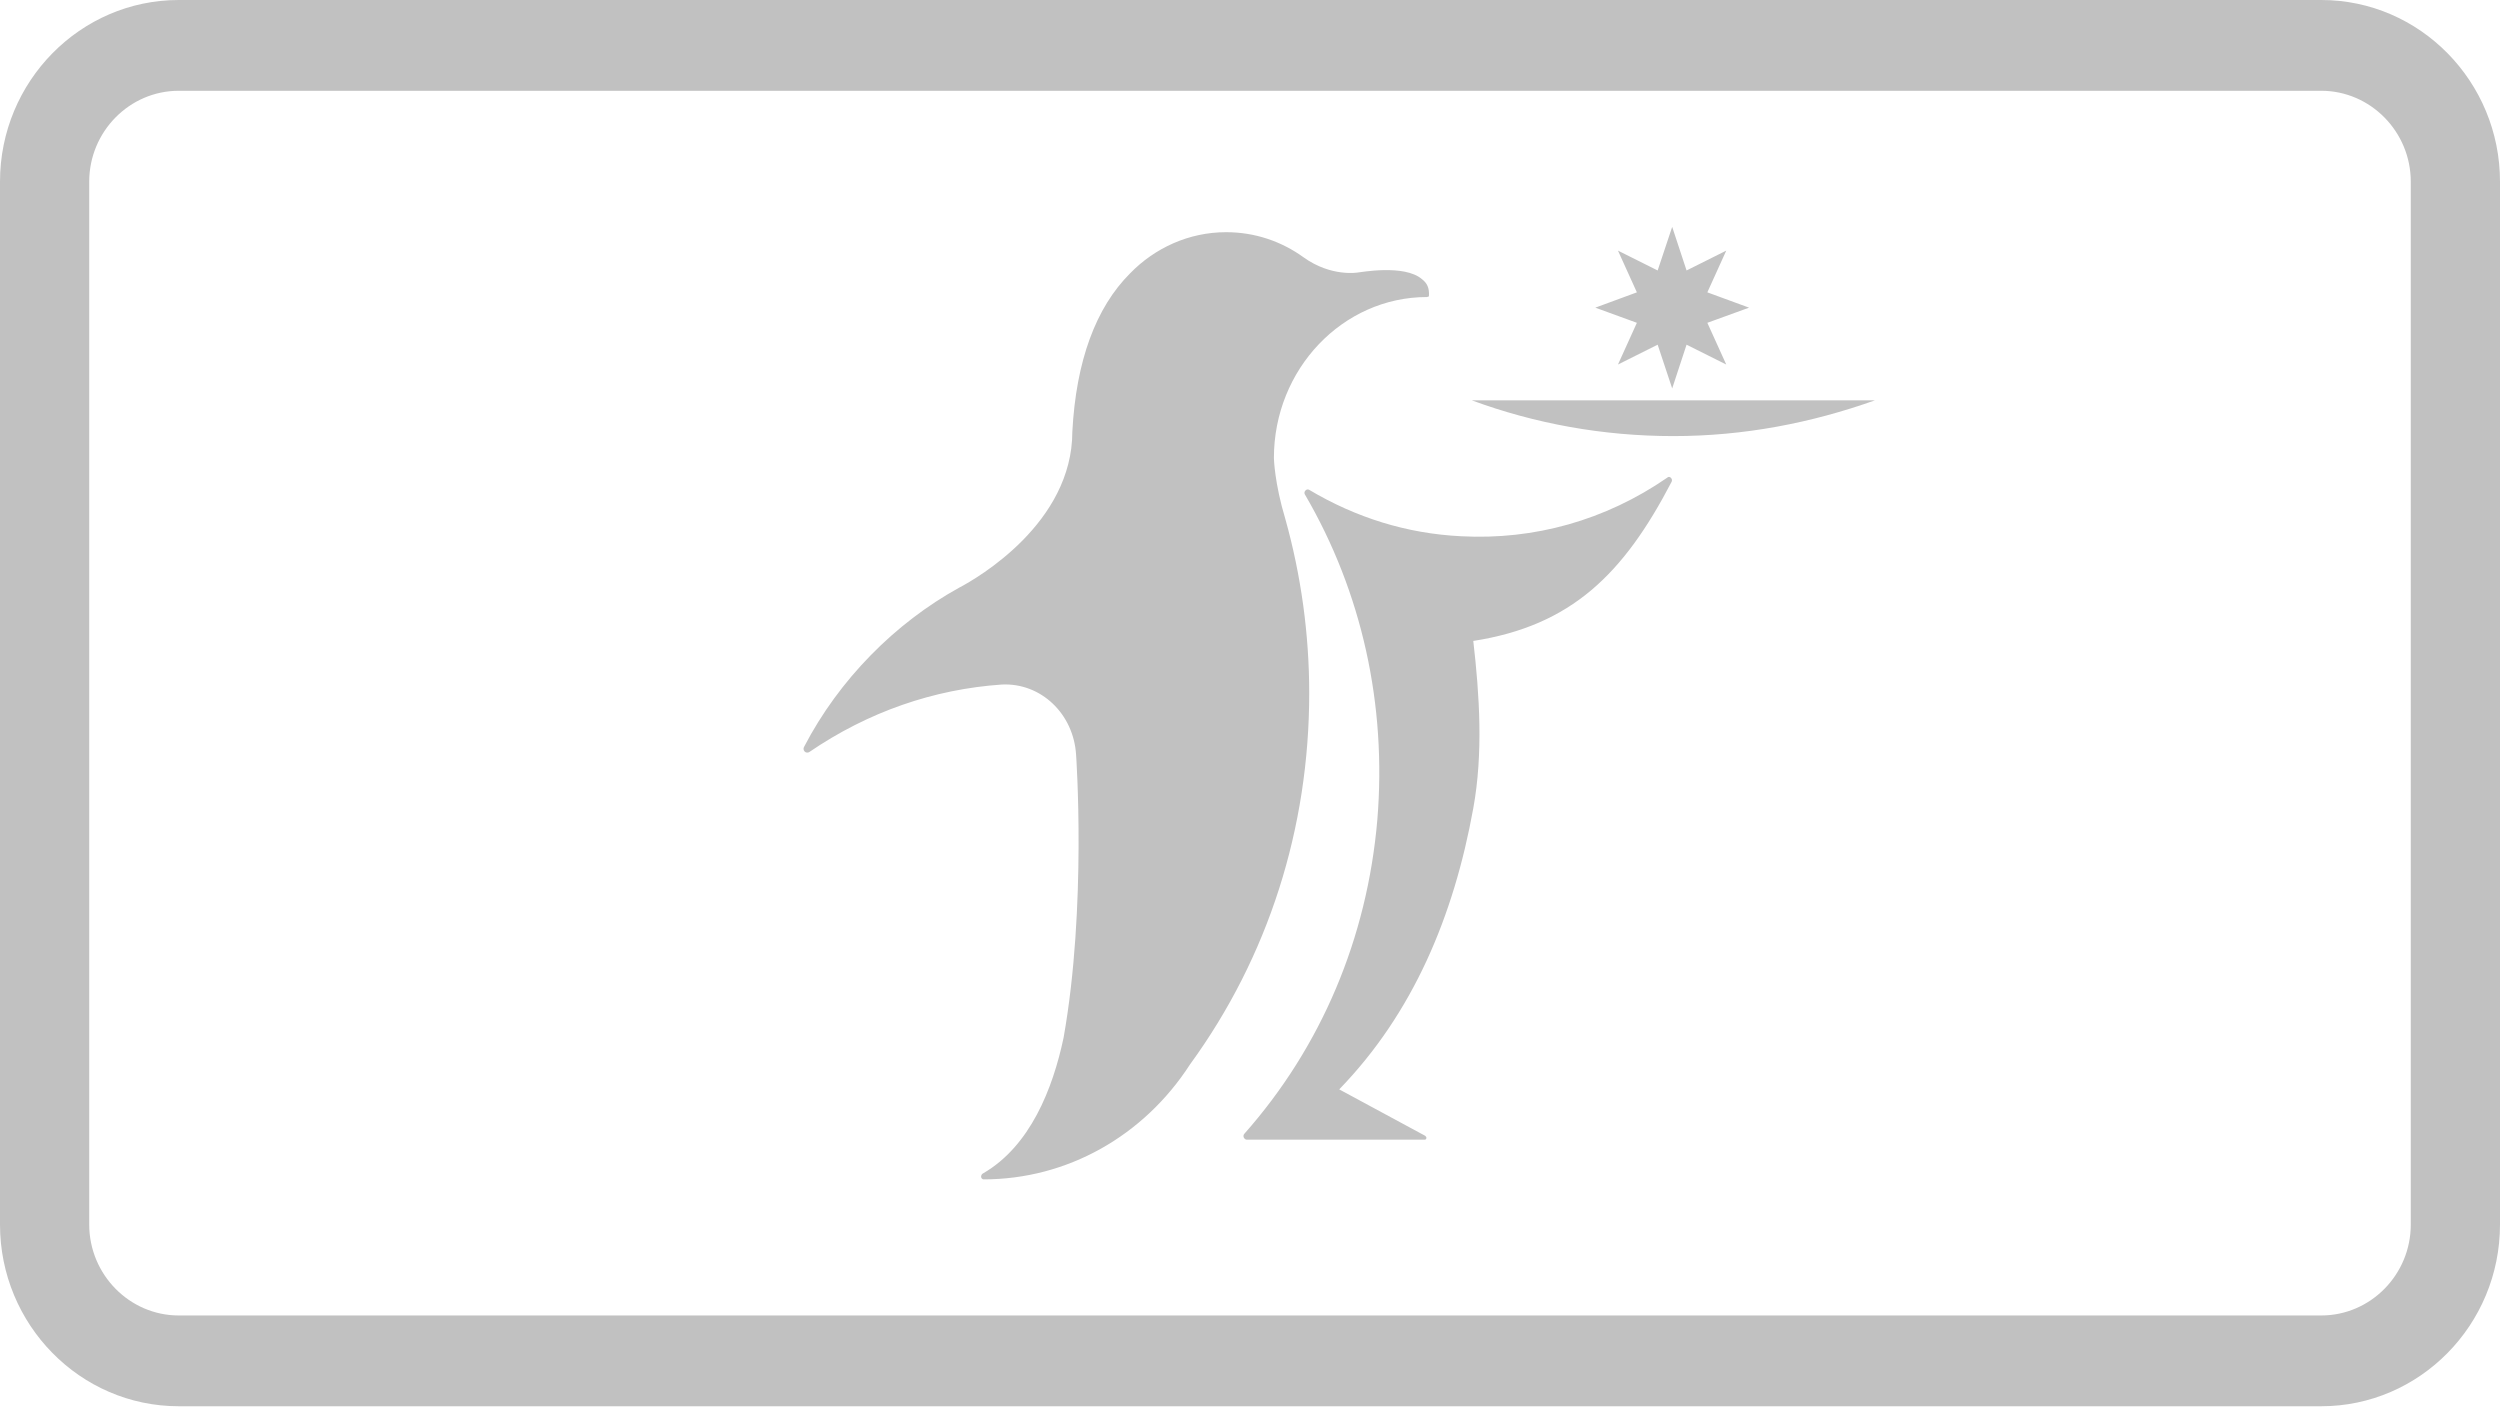
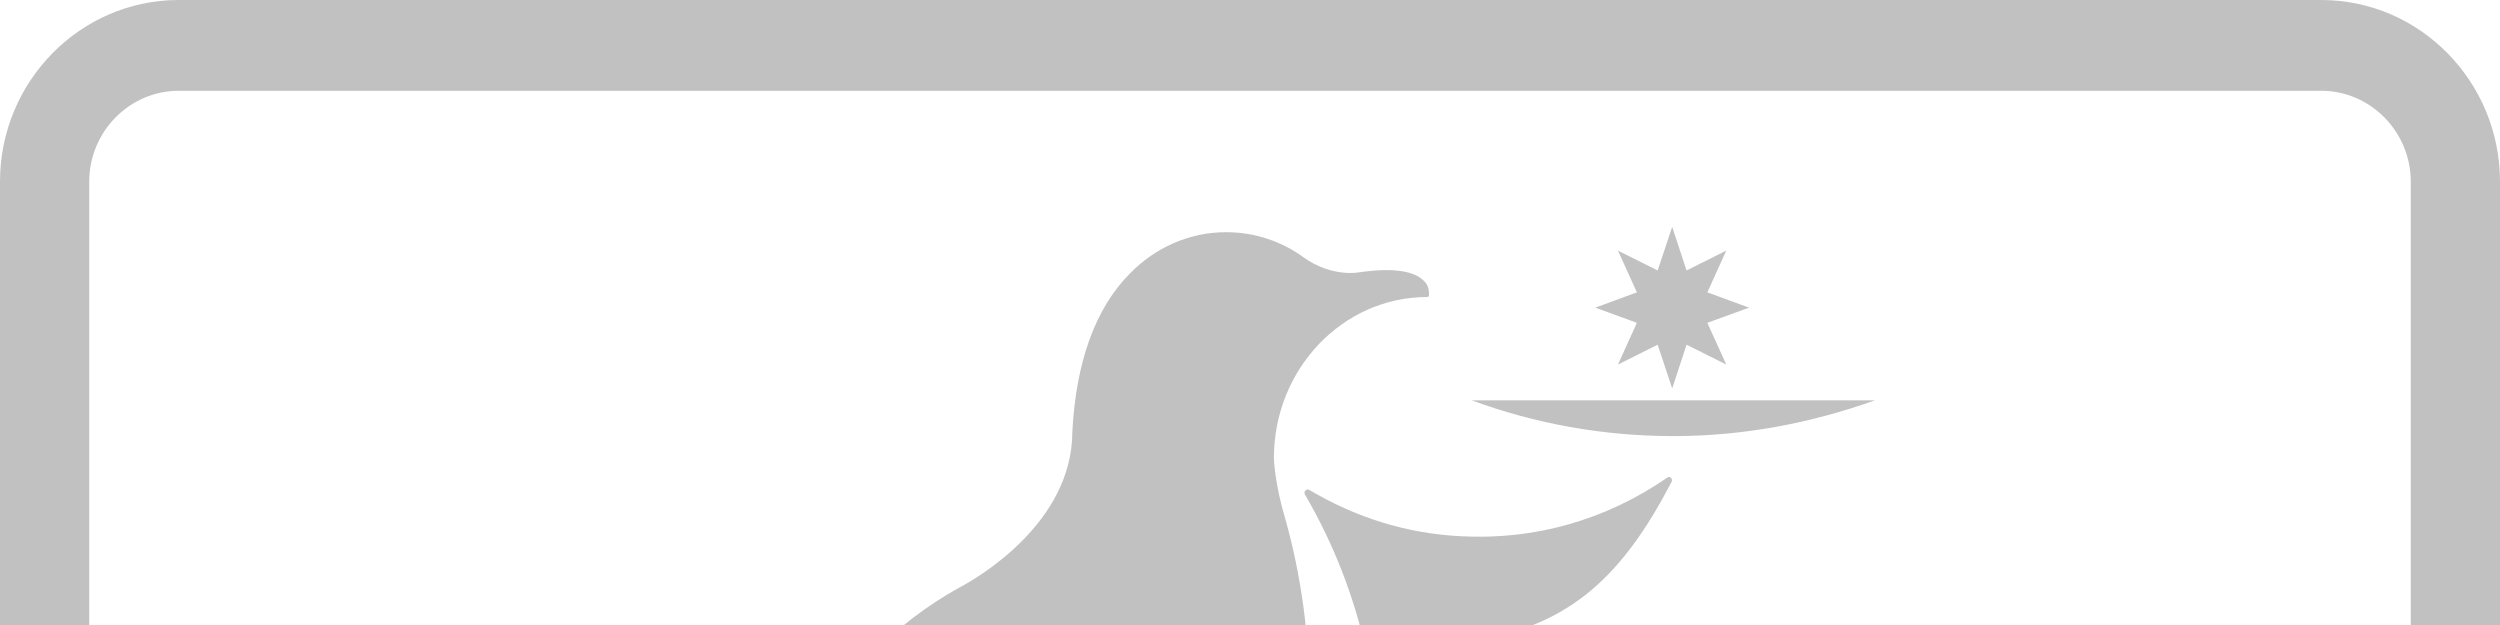
- <svg xmlns="http://www.w3.org/2000/svg" width="16px" height="9px" viewBox="0 0 16 9" version="1.1">
+ <svg xmlns="http://www.w3.org/2000/svg" width="16px" height="4px" viewBox="0 0 16 4" version="1.1">
  <defs />
  <g id="sign-up-flow" stroke="none" stroke-width="1" fill="none" fill-rule="evenodd">
    <g id="Icons" transform="translate(-76, -48)" fill="#C1C1C1">
      <path d="M76.571,55.837 C76.571,56.157 76.829,56.419 77.144,56.419 L90.856,56.419 C91.171,56.419 91.429,56.158 91.429,55.837 L91.429,49.163 C91.429,48.843 91.171,48.581 90.856,48.581 L77.144,48.581 C76.829,48.581 76.571,48.842 76.571,49.163 L76.571,55.837 Z M77.144,48 L90.856,48 C91.488,48 92,48.523 92,49.163 L92,55.837 C92,56.479 91.486,57 90.856,57 L77.144,57 C76.512,57 76,56.477 76,55.837 L76,49.163 C76,48.521 76.514,48 77.144,48 Z M86.476,50.066 L86.355,50.333 L86.609,50.206 L86.702,50.486 L86.794,50.206 L87.048,50.333 L86.927,50.066 L87.194,49.969 L86.927,49.871 L87.048,49.604 L86.794,49.731 L86.702,49.452 L86.609,49.731 L86.355,49.604 L86.476,49.871 L86.21,49.969 L86.476,50.066 Z M86.71,50.791 C87.161,50.791 87.593,50.707 88,50.562 L85.419,50.562 C85.823,50.711 86.258,50.791 86.71,50.791 Z M85.429,53.173 C85.493,52.821 85.469,52.449 85.429,52.102 C86.058,52.004 86.391,51.673 86.698,51.084 C86.702,51.075 86.702,51.067 86.694,51.058 C86.686,51.05 86.677,51.05 86.669,51.058 C86.274,51.33 85.819,51.457 85.351,51.432 C85.004,51.415 84.678,51.313 84.379,51.135 C84.371,51.131 84.363,51.131 84.355,51.139 C84.347,51.148 84.347,51.156 84.351,51.164 C84.718,51.792 84.875,52.513 84.815,53.246 C84.75,54.005 84.456,54.7 83.964,55.256 C83.956,55.264 83.956,55.277 83.964,55.286 C83.968,55.29 83.972,55.294 83.98,55.294 L85.117,55.294 C85.125,55.294 85.129,55.29 85.129,55.281 C85.129,55.277 85.125,55.273 85.121,55.269 L84.571,54.972 C85.043,54.485 85.304,53.864 85.429,53.173 Z M82.887,52.831 C82.887,52.831 82.956,53.802 82.807,54.641 C82.738,54.968 82.593,55.336 82.291,55.51 C82.283,55.514 82.279,55.523 82.279,55.531 C82.279,55.54 82.287,55.548 82.295,55.548 C82.827,55.548 83.319,55.273 83.617,54.811 C84.117,54.124 84.379,53.301 84.379,52.436 C84.379,52.059 84.327,51.682 84.226,51.321 C84.157,51.092 84.153,50.936 84.153,50.931 C84.153,50.363 84.593,49.901 85.133,49.901 C85.137,49.901 85.141,49.897 85.145,49.897 C85.149,49.842 85.133,49.812 85.101,49.787 C84.988,49.689 84.702,49.744 84.69,49.744 C84.69,49.744 84.52,49.774 84.343,49.647 C84.202,49.545 84.032,49.486 83.847,49.486 C83.609,49.486 83.391,49.587 83.234,49.748 C83.012,49.969 82.887,50.312 82.863,50.762 C82.863,51.347 82.258,51.699 82.137,51.762 C81.73,51.987 81.371,52.347 81.146,52.78 C81.141,52.788 81.141,52.801 81.15,52.81 C81.158,52.818 81.17,52.818 81.178,52.814 C81.557,52.555 81.976,52.411 82.412,52.381 C82.662,52.369 82.871,52.568 82.887,52.831 Z" id="membership-icon" />
    </g>
  </g>
</svg>
